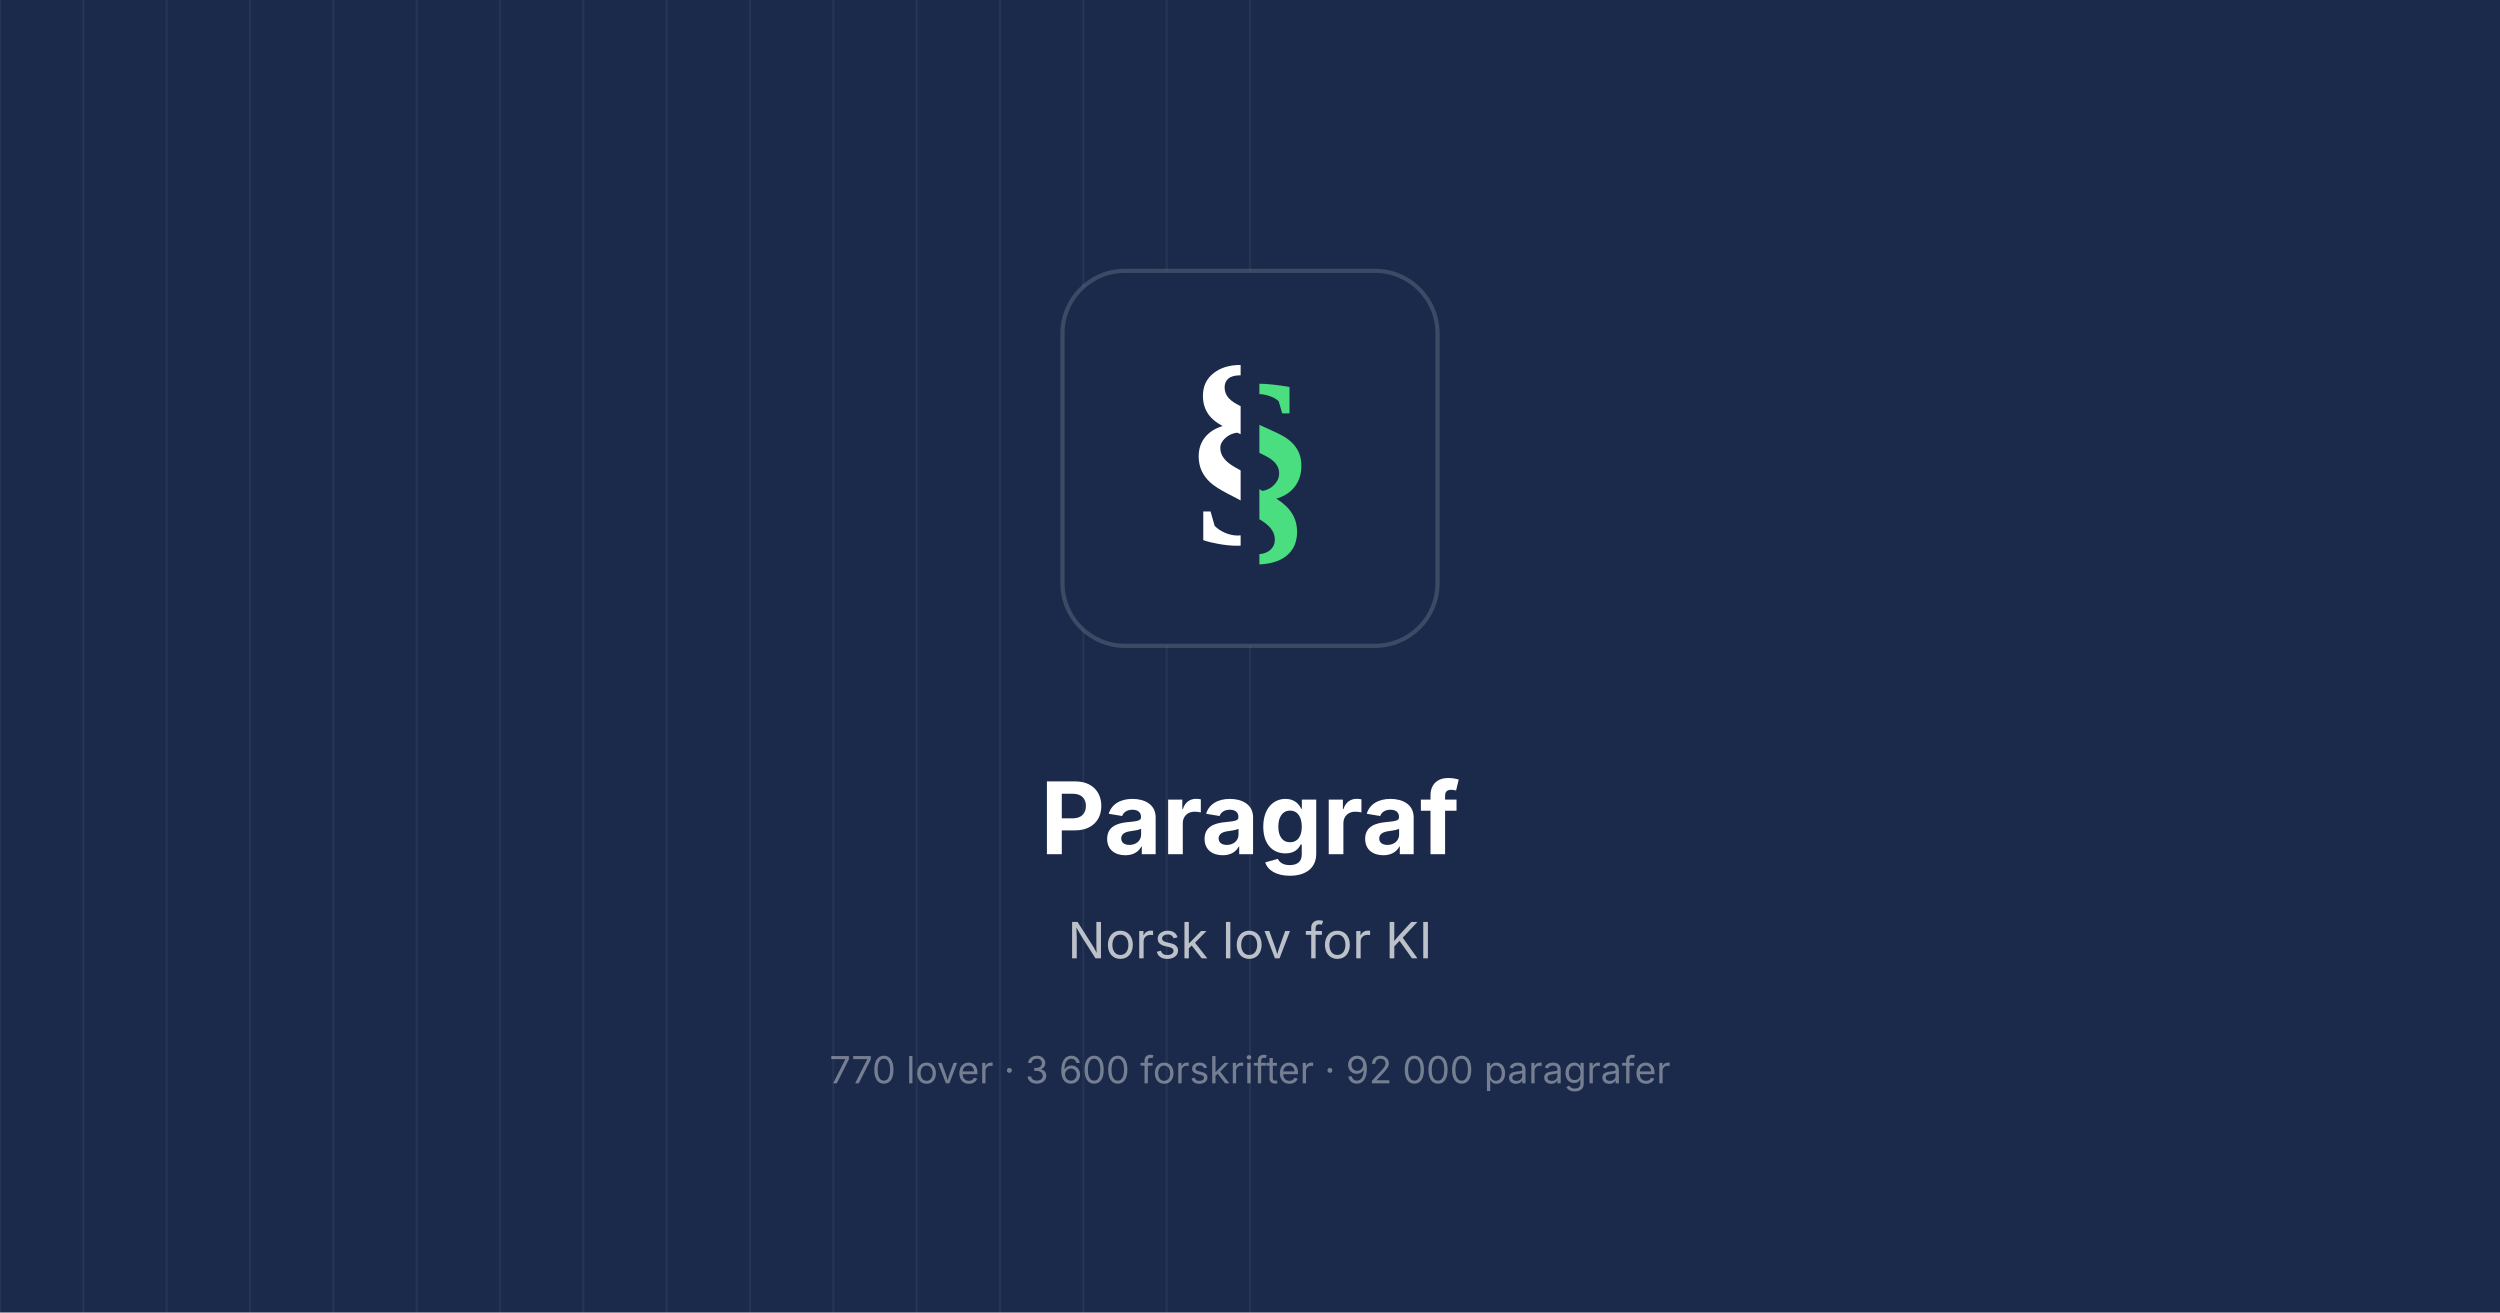
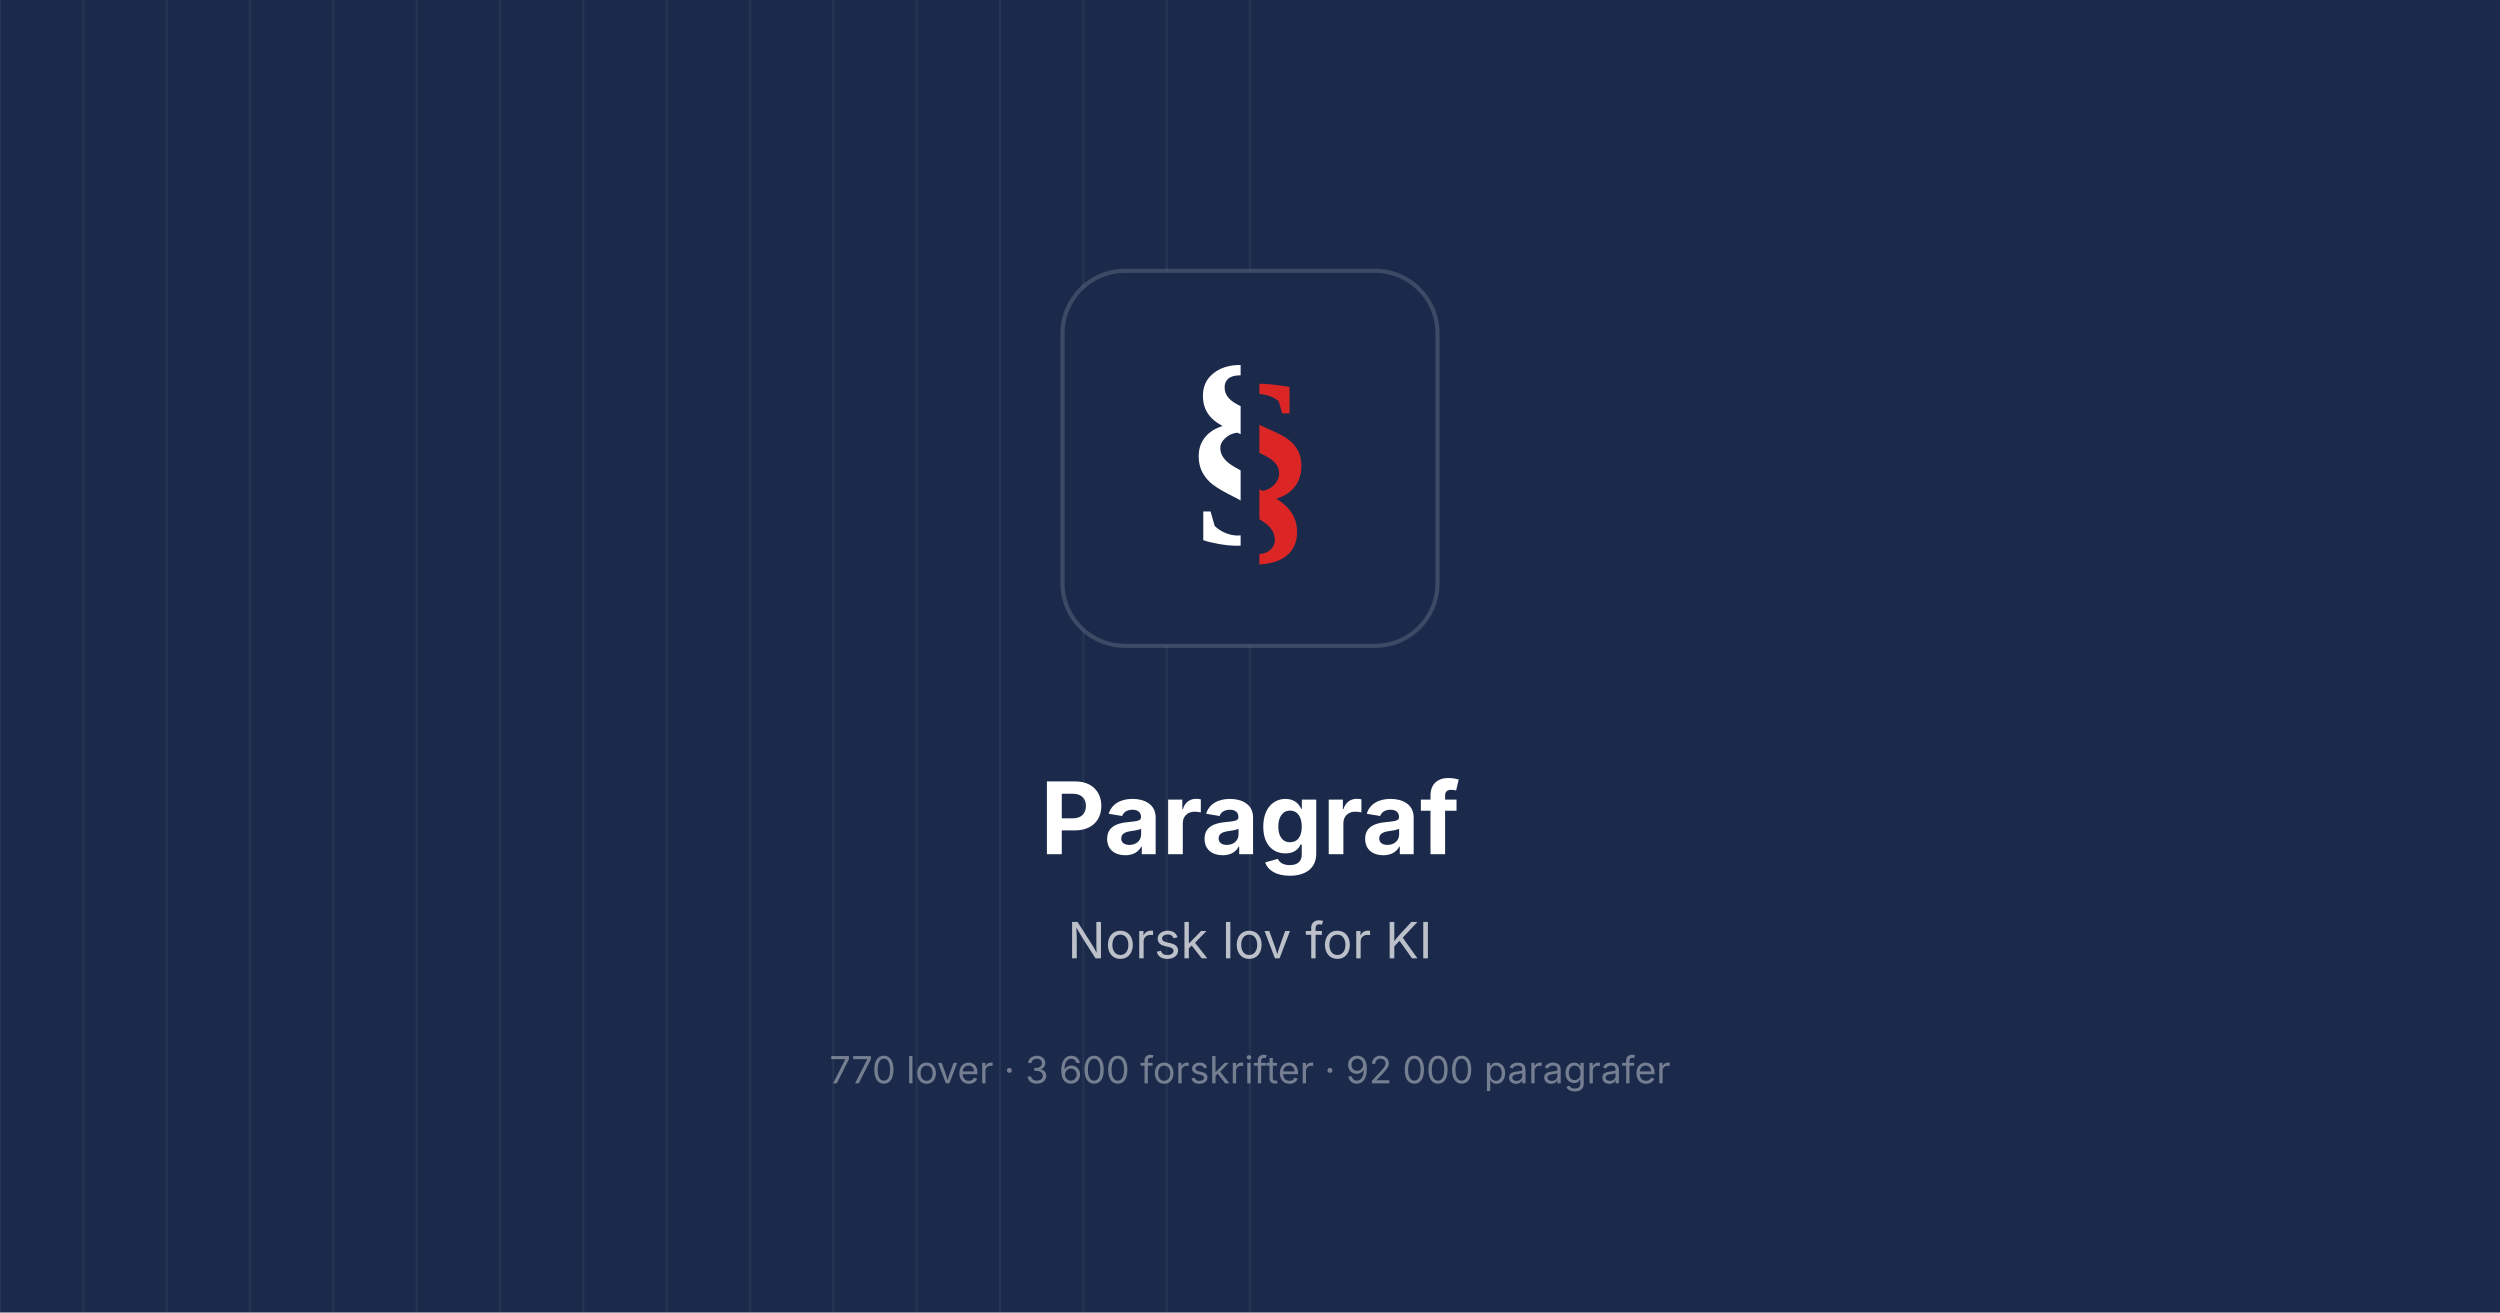
<svg xmlns="http://www.w3.org/2000/svg" viewBox="0 0 1200 630" width="1200" height="630">
  <defs>
    <clipPath id="logo-l">
      <rect x="0" y="0" width="60" height="120" />
    </clipPath>
    <clipPath id="logo-r">
      <rect x="60" y="0" width="60" height="120" />
    </clipPath>
  </defs>
  <rect width="1200" height="630" fill="#1B2A4A" />
  <g opacity="0.05">
    <line x1="0" y1="0" x2="0" y2="630" stroke="white" stroke-width="1" />
    <line x1="40" y1="0" x2="40" y2="630" stroke="white" stroke-width="1" />
    <line x1="80" y1="0" x2="80" y2="630" stroke="white" stroke-width="1" />
    <line x1="120" y1="0" x2="120" y2="630" stroke="white" stroke-width="1" />
    <line x1="160" y1="0" x2="160" y2="630" stroke="white" stroke-width="1" />
    <line x1="200" y1="0" x2="200" y2="630" stroke="white" stroke-width="1" />
    <line x1="240" y1="0" x2="240" y2="630" stroke="white" stroke-width="1" />
    <line x1="280" y1="0" x2="280" y2="630" stroke="white" stroke-width="1" />
    <line x1="320" y1="0" x2="320" y2="630" stroke="white" stroke-width="1" />
    <line x1="360" y1="0" x2="360" y2="630" stroke="white" stroke-width="1" />
    <line x1="400" y1="0" x2="400" y2="630" stroke="white" stroke-width="1" />
    <line x1="440" y1="0" x2="440" y2="630" stroke="white" stroke-width="1" />
    <line x1="480" y1="0" x2="480" y2="630" stroke="white" stroke-width="1" />
    <line x1="520" y1="0" x2="520" y2="630" stroke="white" stroke-width="1" />
    <line x1="560" y1="0" x2="560" y2="630" stroke="white" stroke-width="1" />
    <line x1="600" y1="0" x2="600" y2="630" stroke="white" stroke-width="1" />
  </g>
  <rect x="510" y="130" width="180" height="180" rx="30" fill="#1B2A4A" stroke="white" stroke-opacity="0.15" stroke-width="2" />
  <svg x="510" y="130" width="180" height="180" viewBox="0 0 120 120">
    <g clip-path="url(#logo-l)" transform="translate(-3, -3)">
      <text x="60" y="82" font-family="Georgia, 'Times New Roman', serif" font-size="72" font-weight="700" fill="white" text-anchor="middle">§</text>
    </g>
    <g clip-path="url(#logo-r)" transform="translate(3, 3)">
-       <text x="60" y="82" font-family="Georgia, 'Times New Roman', serif" font-size="72" font-weight="700" fill="#4ADE80" text-anchor="middle">§</text>
+       <text x="60" y="82" font-family="Georgia, 'Times New Roman', serif" font-size="72" font-weight="700" fill="#DC2626" text-anchor="middle">§</text>
    </g>
  </svg>
  <text x="600" y="410" font-family="system-ui, -apple-system, sans-serif" font-size="48" font-weight="700" fill="white" text-anchor="middle">Paragraf</text>
  <text x="600" y="460" font-family="system-ui, -apple-system, sans-serif" font-size="24" fill="white" fill-opacity="0.7" text-anchor="middle">Norsk lov for KI</text>
  <text x="600" y="520" font-family="system-ui, -apple-system, sans-serif" font-size="18" fill="white" fill-opacity="0.4" text-anchor="middle">770 lover · 3 600 forskrifter · 92 000 paragrafer</text>
</svg>
